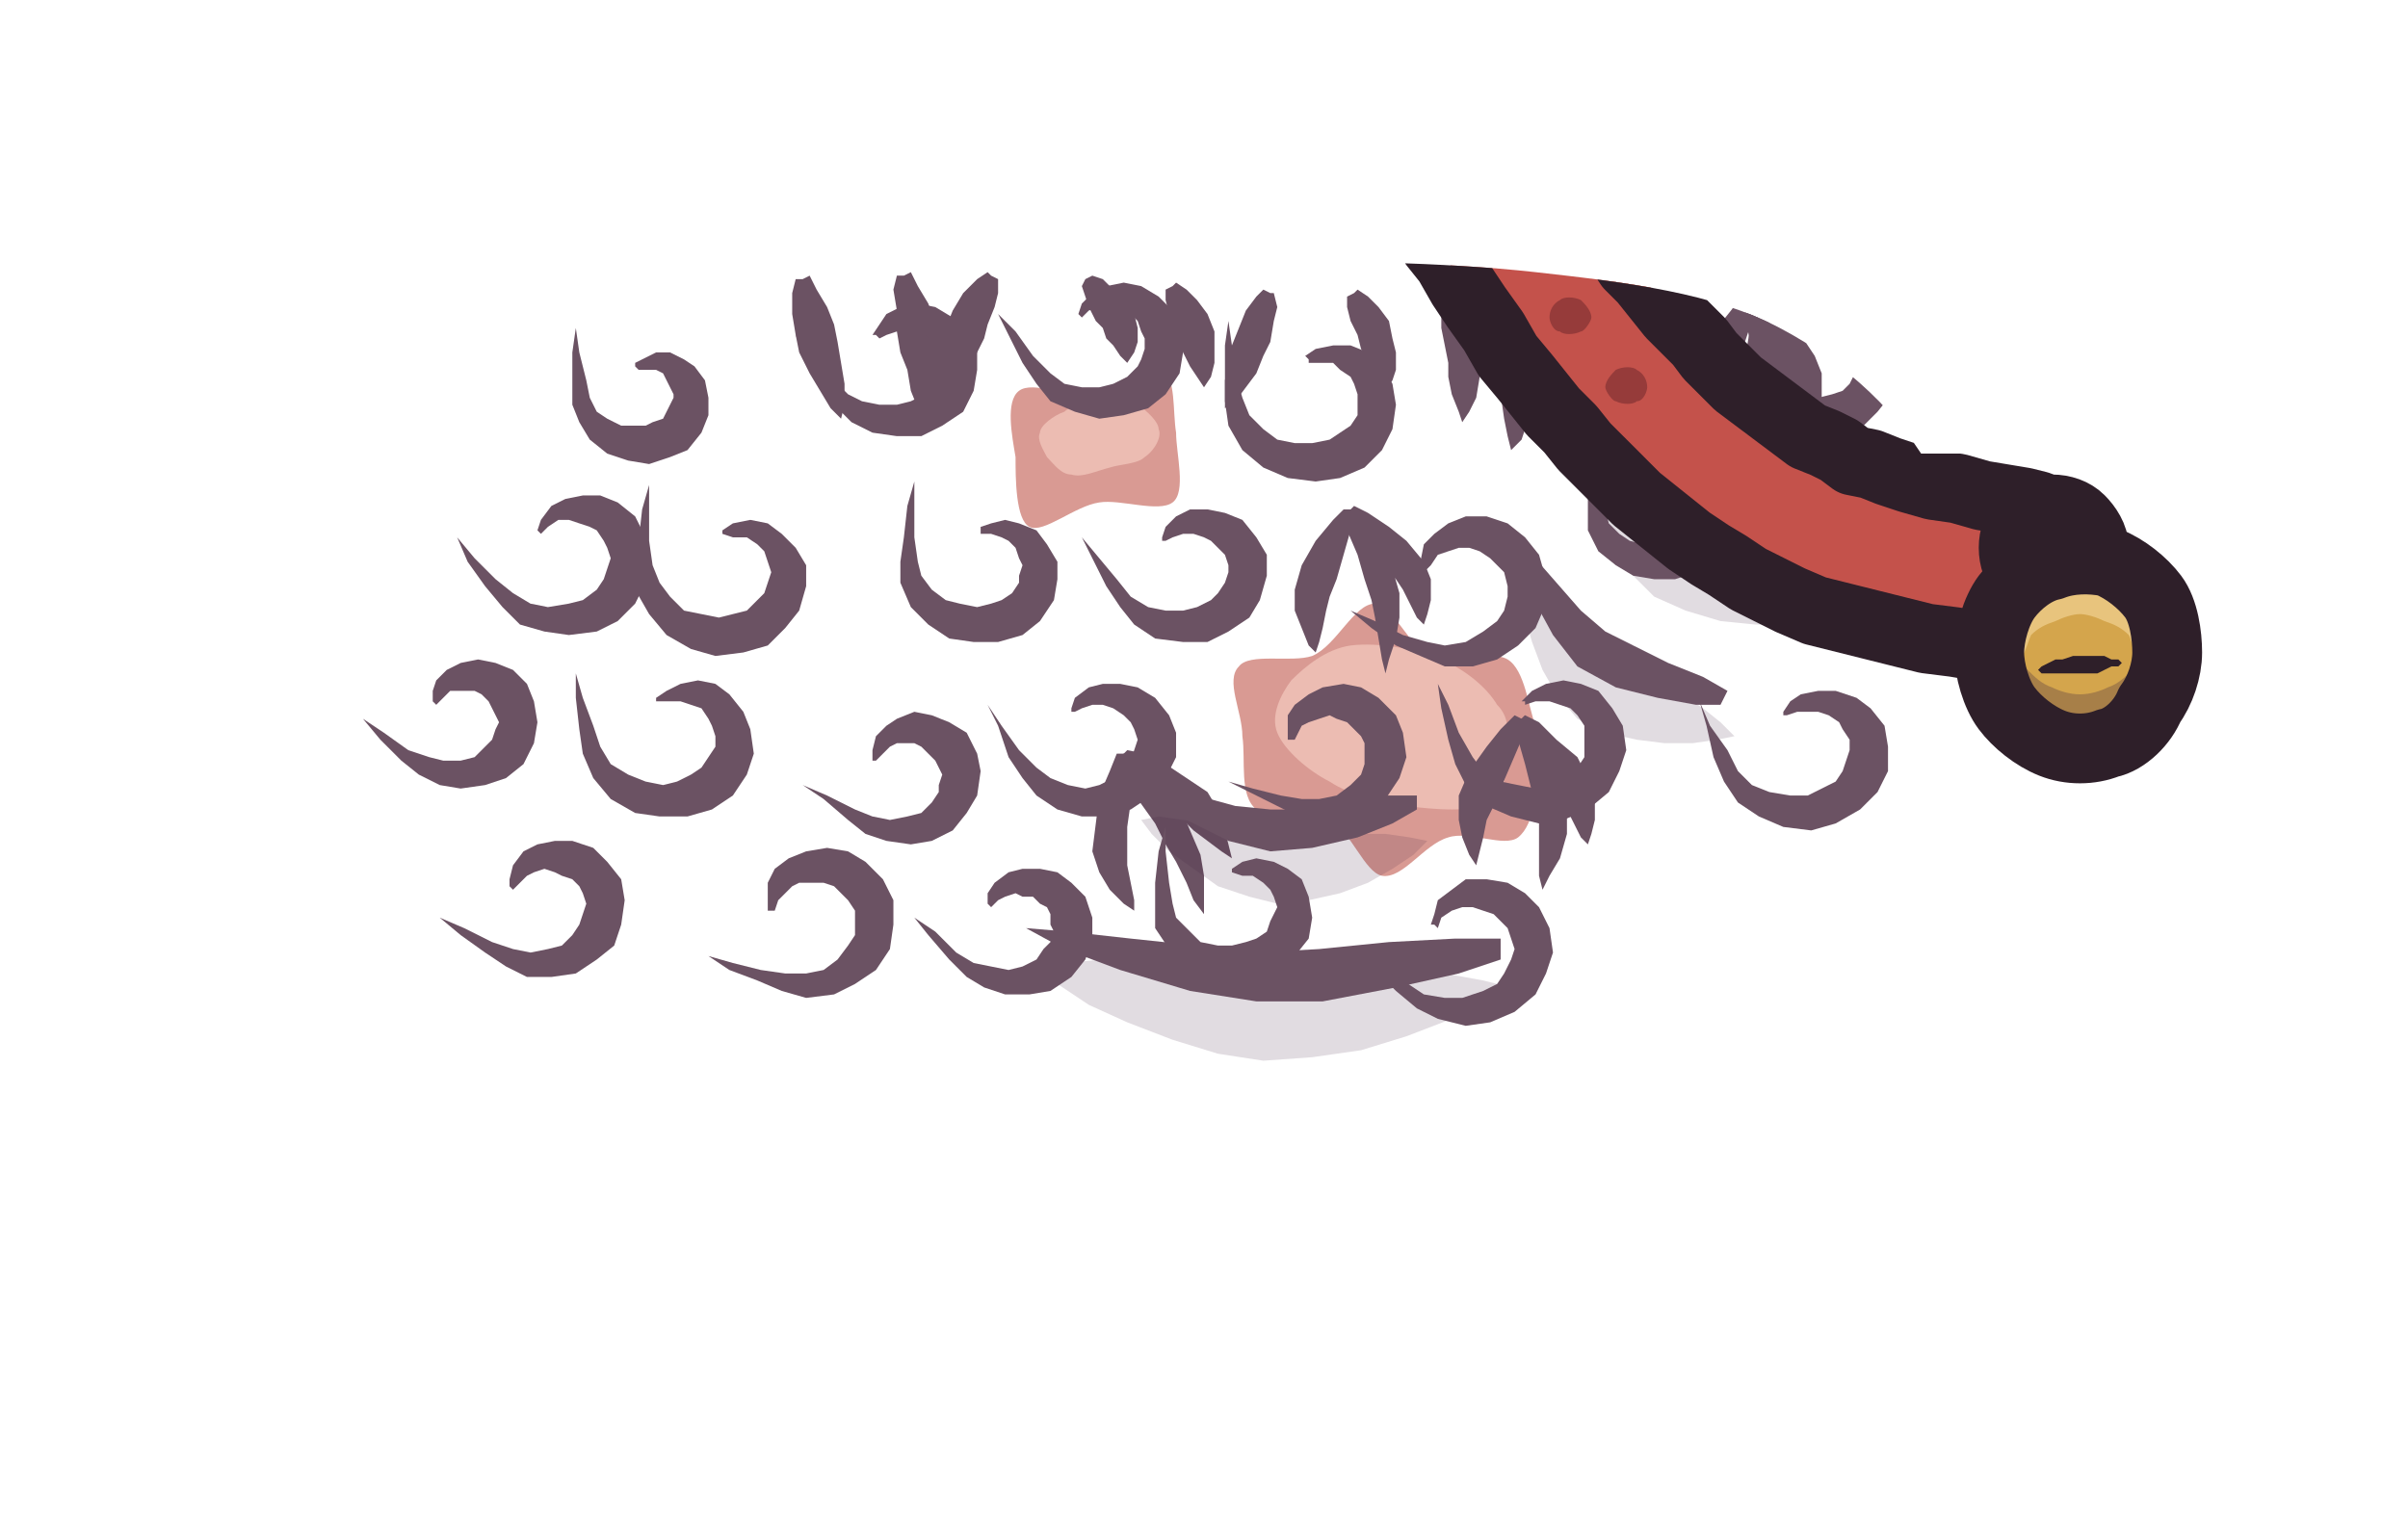
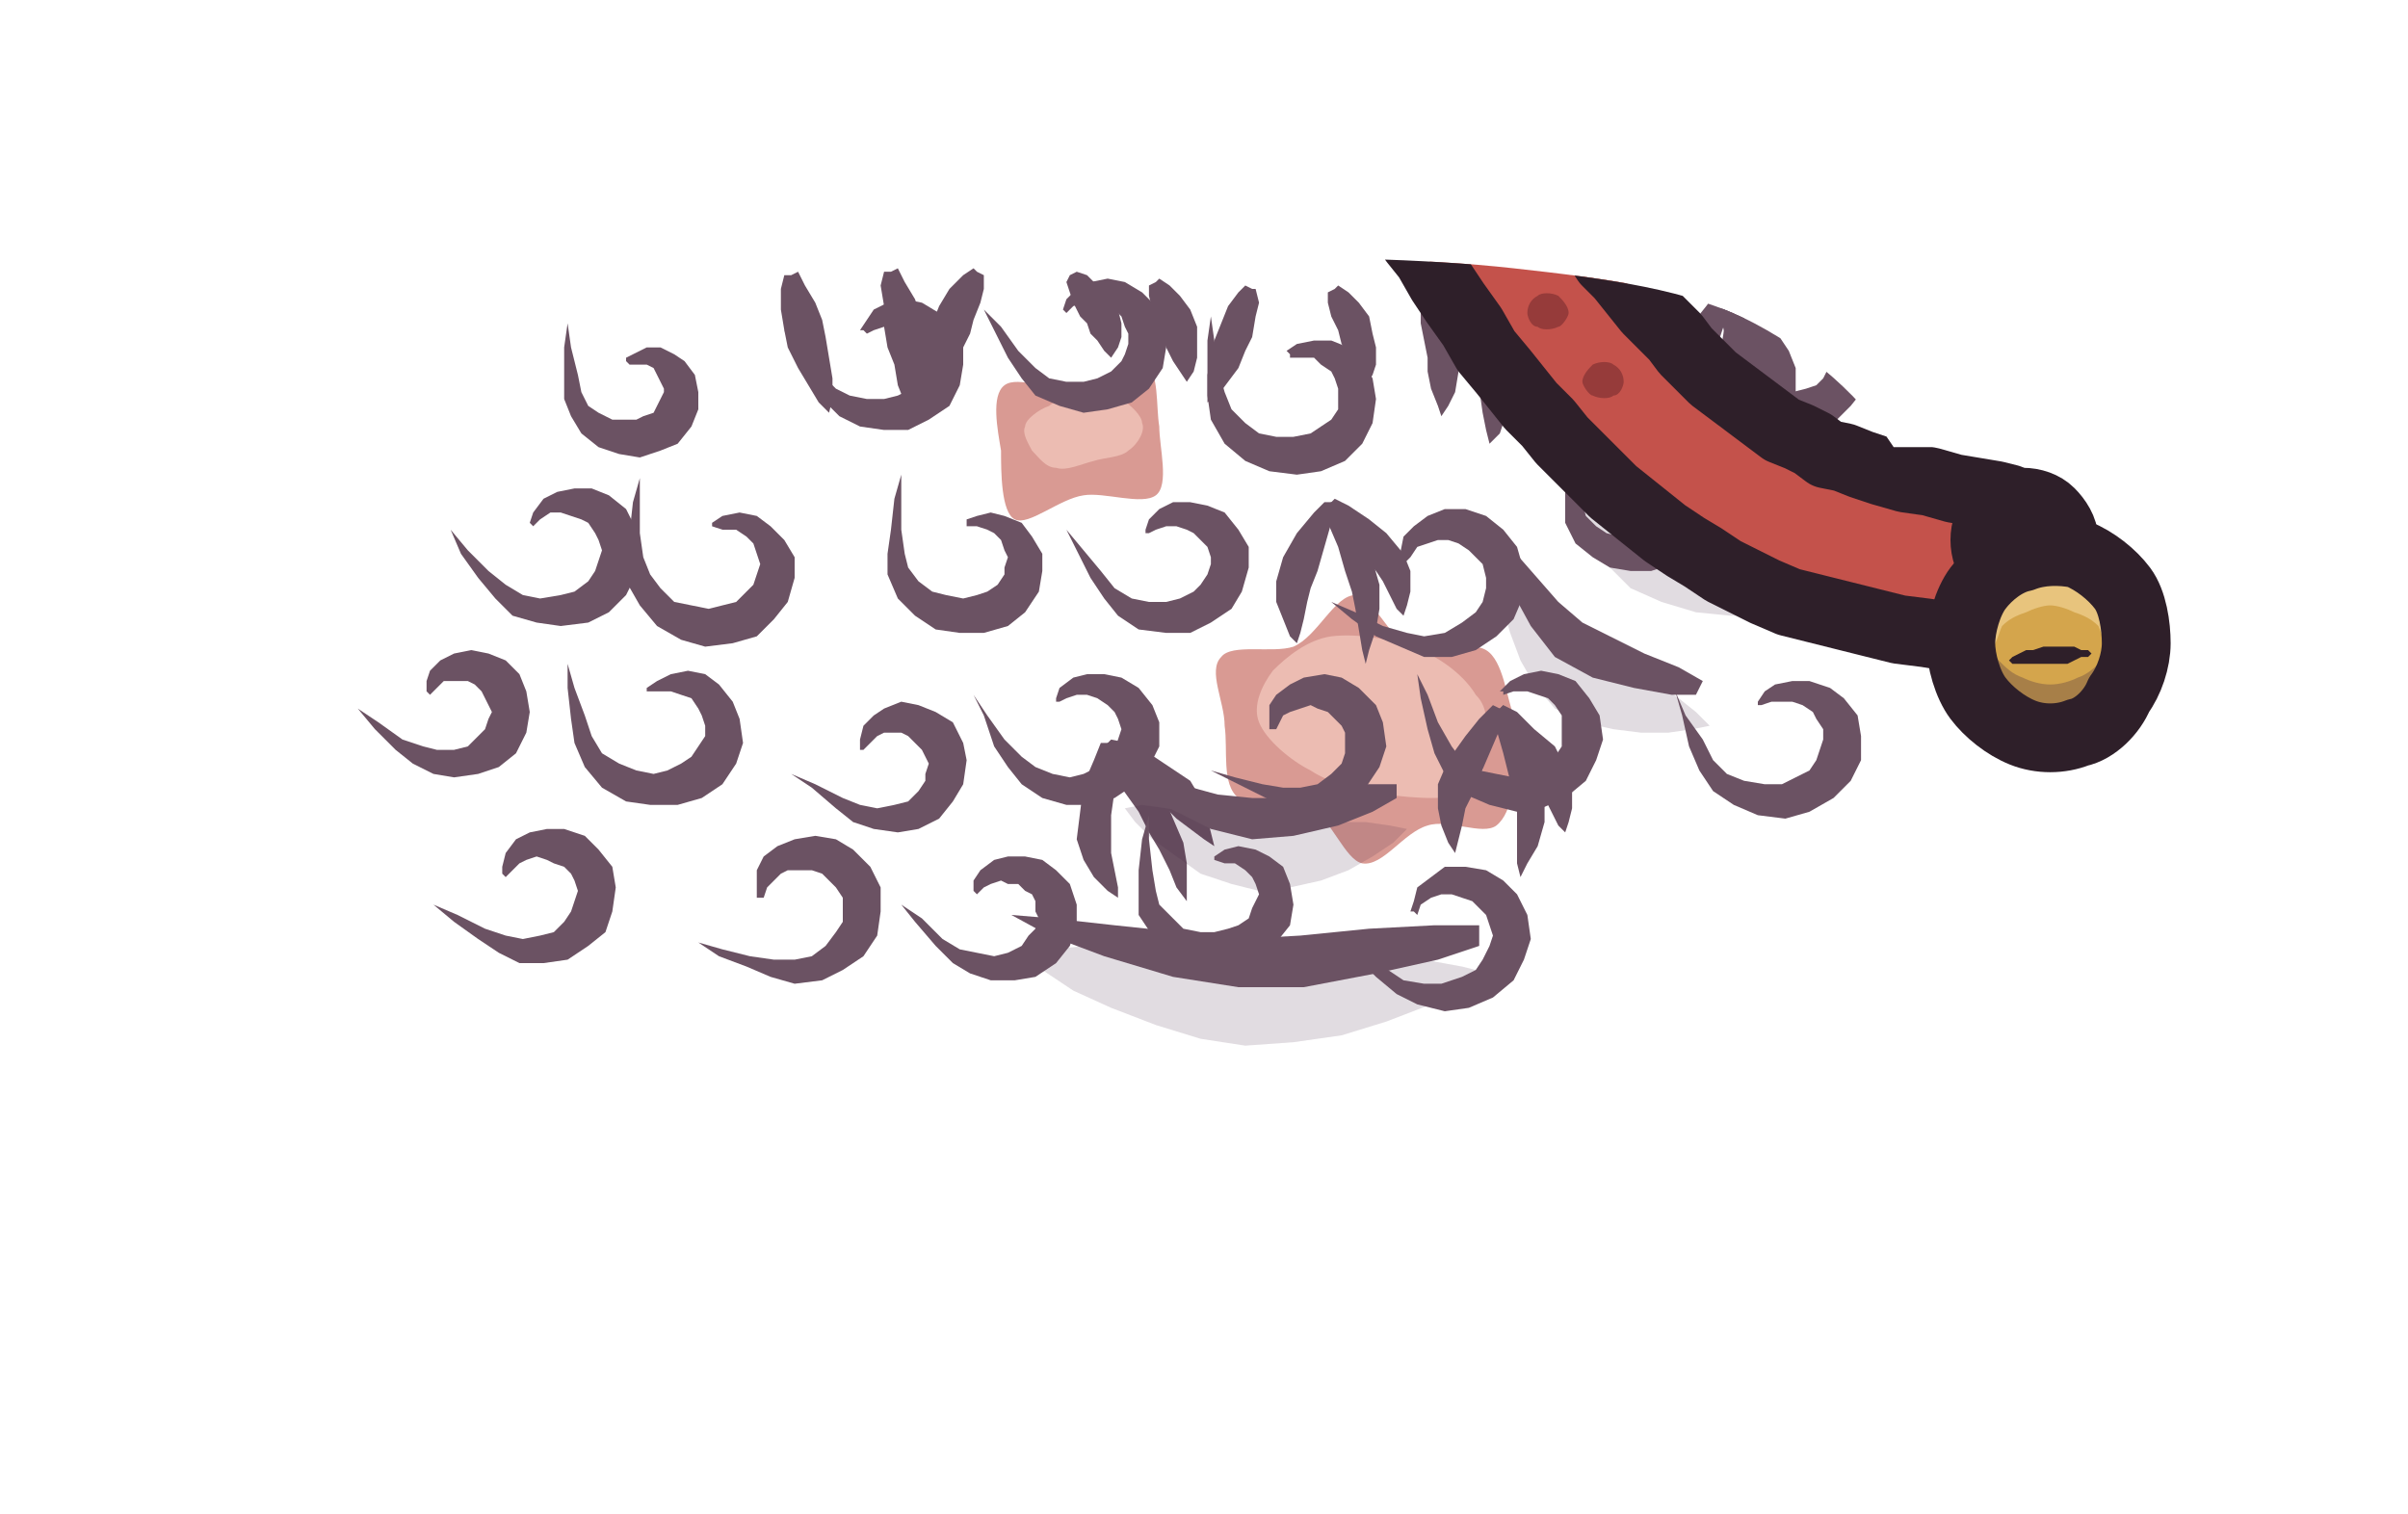
- <svg xmlns="http://www.w3.org/2000/svg" viewBox="0 0 69 44" width="69" height="44">
+ <svg xmlns="http://www.w3.org/2000/svg" viewBox="0 0 70 44" width="70" height="44">
  <defs>
    <clipPath id="cat-body-extra-normal-back-body">
      <path d="M51 9.4C52.9 10.4 54.5 11.9 55.4 13.6C56.3 15.3 56.7 17.4 56.6 19.4C56.5 21.4 55.9 23.9 55 25.6C54.1 27.3 52.8 28.8 51 29.8C49.2 30.8 46.5 31.1 44 31.4C41.5 31.7 38.8 31.8 36 31.8C33.2 31.8 29.8 31.7 27 31.4C24.2 31.1 21.3 30.9 19 30.2C16.7 29.5 14.6 28.5 13 27C11.4 25.5 9.9 23.2 9.4 21C8.9 18.8 9.2 15.7 10.2 13.6C11.2 11.5 12.9 9.5 15.4 8.4C17.9 7.3 21.7 7.2 25 7C28.3 6.8 31.8 7.3 35 7.4C38.2 7.5 41.3 7.5 44 7.8C46.7 8.1 49.1 8.4 51 9.4Z" />
    </clipPath>
    <clipPath id="cat-body-extra-normal-back-collar">
      <path d="M51 9.4C52.9 10.4 54.5 11.9 55.4 13.6C56.3 15.3 56.7 17.4 56.6 19.4C56.5 21.4 55.9 23.9 55 25.6C54.1 27.3 52.8 28.8 51 29.8C49.2 30.8 46.5 31.1 44 31.4C41.5 31.7 38.8 31.8 36 31.8C33.2 31.8 29.8 31.7 27 31.4C24.2 31.1 21.3 30.9 19 30.2C16.7 29.5 14.6 28.5 13 27C11.4 25.5 9.9 23.2 9.4 21C8.9 18.8 9.2 15.7 10.2 13.6C11.2 11.5 12.9 9.5 15.4 8.4C17.9 7.3 21.7 7.2 25 7C28.3 6.8 31.8 7.3 35 7.4C38.2 7.5 41.3 7.5 44 7.8C46.7 8.1 49.1 8.4 51 9.4ZM54 13L62 13L62 19.5L54 19.5Z" />
    </clipPath>
  </defs>
  <g id="extra-bald" clip-path="url(#cat-body-extra-normal-back-body)">
    <path d="M44.1 22C44 22.6 44 23.6 43.5 24C43.1 24.3 42.1 23.8 41.5 24C40.8 24.2 40.2 25.2 39.6 25.1C39.1 25 38.7 23.8 38.1 23.5C37.5 23.2 36.4 23.6 36 23.2C35.5 22.8 35.7 21.8 35.6 21.1C35.6 20.4 35.1 19.5 35.5 19.1C35.8 18.7 37 19 37.6 18.8C38.3 18.5 38.8 17.3 39.4 17.3C39.9 17.3 40.4 18.6 41 18.8C41.6 19.1 42.7 18.6 43.2 18.9C43.7 19.2 43.8 20.3 44 20.8C44.1 21.3 44.1 21.5 44.1 22Z" fill="#d99a93" />
    <path d="M43.2 21.6C43.1 22.1 43.2 22.8 42.7 23C42.2 23.3 41.1 23.2 40.3 23.1C39.6 23 38.7 22.8 38.1 22.4C37.5 22.1 36.8 21.5 36.6 21C36.4 20.5 36.7 19.9 37 19.5C37.4 19.1 38 18.6 38.7 18.5C39.5 18.4 40.6 18.6 41.3 18.9C42 19.2 42.6 19.7 42.9 20.2C43.3 20.6 43.2 21.1 43.2 21.6Z" fill="#ecbcb2" />
    <path d="M33.7 12.4C33.7 13 34 14.1 33.6 14.4C33.2 14.7 32.1 14.3 31.5 14.4C30.8 14.5 29.9 15.3 29.5 15.1C29.1 14.9 29.1 13.7 29.1 13.1C29 12.5 28.8 11.5 29.2 11.2C29.6 10.9 30.6 11.4 31.2 11.3C31.9 11.2 32.9 10.4 33.3 10.6C33.7 10.8 33.6 11.8 33.7 12.4Z" fill="#d99a93" />
    <path d="M33.2 12.3C33.3 12.5 33.1 12.9 32.8 13.1C32.6 13.3 32.1 13.3 31.8 13.4C31.4 13.5 31 13.7 30.7 13.6C30.4 13.6 30.2 13.3 30 13.1C29.9 12.9 29.7 12.6 29.8 12.4C29.8 12.2 30.2 11.9 30.5 11.8C30.7 11.6 31.2 11.6 31.5 11.6C31.9 11.6 32.4 11.5 32.6 11.6C32.9 11.8 33.2 12.1 33.2 12.3Z" fill="#ecbcb2" />
    <path d="M50.5 12C50.4 12.3 49.9 13.4 49.4 13.5C49 13.6 48.2 12.8 47.7 12.5C47.1 12.1 46.2 11.7 46.1 11.3C46.1 10.9 46.9 10.5 47.5 10.2C48 9.9 49 9.4 49.4 9.6C49.9 9.8 50.2 11 50.4 11.4C50.6 11.7 50.7 11.6 50.5 12Z" fill="#d99a93" />
    <path d="M49.8 11.6C49.7 11.7 49.8 12 49.6 12C49.5 12.1 49.1 12.1 48.8 12C48.6 12 48.3 11.9 48.1 11.8C47.9 11.7 47.6 11.5 47.6 11.3C47.6 11.1 47.7 11 47.8 10.9C47.9 10.8 48.2 10.7 48.4 10.7C48.6 10.7 48.9 10.7 49.2 10.7C49.4 10.8 49.8 11 49.9 11.1C50 11.3 49.8 11.4 49.8 11.6Z" fill="#ecbcb2" />
  </g>
  <g id="extra-dull" clip-path="url(#cat-body-extra-normal-back-body)">
    <path d="M24.1 12L24.2 11.6L24.2 11L24.1 10.4L24 9.8L23.9 9.3L23.7 8.8L23.4 8.3L23.2 7.9L23 8L22.8 8L22.7 8.4L22.7 9L22.8 9.6L22.9 10.1L23.2 10.7L23.5 11.2L23.8 11.7Z" fill="#6b5263" />
    <path d="M26.5 12.1L26.7 11.7L26.9 11.1L27 10.5L27 9.9L26.8 9.3L26.6 8.7L26.3 8.2L26.1 7.8L25.9 7.9L25.7 7.9L25.6 8.3L25.7 8.9L25.7 9.5L25.8 10.1L26 10.6L26.1 11.2L26.3 11.7Z" fill="#6b5263" />
    <path d="M27.4 11.2L27.6 11L27.8 10.5L28 10.1L28.2 9.7L28.3 9.3L28.5 8.8L28.6 8.4L28.6 8L28.4 7.9L28.3 7.8L28 8L27.6 8.4L27.3 8.9L27.1 9.4L27.1 10L27.1 10.5L27.3 10.9Z" fill="#6b5263" />
    <path d="M32.3 10.4L32.5 10.1L32.6 9.8L32.6 9.4L32.5 9L32.2 8.6L31.9 8.3L31.6 8L31.3 7.9L31.1 8L31 8.2L31.1 8.5L31.2 8.8L31.4 9.2L31.6 9.4L31.7 9.7L31.9 9.9L32.1 10.2Z" fill="#6b5263" />
    <path d="M34.5 11.1L34.7 10.8L34.8 10.4L34.8 9.9L34.8 9.5L34.6 9L34.3 8.6L34 8.3L33.7 8.1L33.6 8.2L33.4 8.3L33.4 8.6L33.5 9L33.7 9.5L33.8 9.8L33.9 10.1L34.1 10.5L34.3 10.8Z" fill="#6b5263" />
    <path d="M35.1 11.7L35.4 11.5L35.7 11.1L36 10.7L36.2 10.2L36.4 9.8L36.5 9.2L36.6 8.8L36.5 8.4L36.4 8.4L36.2 8.3L36 8.5L35.7 8.9L35.5 9.4L35.3 9.9L35.2 10.4L35.1 10.9L35.1 11.4Z" fill="#6b5263" />
    <path d="M39.7 11.2L39.9 10.9L40 10.6L40 10.1L39.9 9.7L39.8 9.2L39.5 8.8L39.2 8.5L38.9 8.3L38.8 8.4L38.6 8.5L38.6 8.8L38.7 9.2L38.9 9.6L39 10L39.2 10.3L39.4 10.6L39.5 11Z" fill="#6b5263" />
    <path d="M41.9 12.1L42.1 11.8L42.3 11.4L42.4 10.8L42.5 10.3L42.4 9.7L42.2 9.2L41.9 8.7L41.7 8.4L41.5 8.5L41.4 8.5L41.3 8.9L41.3 9.4L41.4 9.9L41.5 10.4L41.5 10.8L41.6 11.3L41.8 11.8Z" fill="#6b5263" />
    <path d="M43.3 12.9L43.6 12.6L43.8 12L44 11.5L44.1 10.9L44.2 10.3L44.3 9.7L44.3 9.2L44.3 8.7L44.1 8.7L43.9 8.7L43.6 9L43.4 9.5L43.2 10.1L43 10.7L43 11.3L43.1 12L43.2 12.5Z" fill="#6b5263" />
    <path d="M47.6 11.6L47.7 11.4L47.7 11L47.8 10.6L47.7 10.2L47.5 9.8L47.3 9.4L47 9.1L46.8 9L46.6 9L46.5 9.1L46.5 9.4L46.5 9.8L46.7 10.2L46.8 10.5L47 10.8L47.1 11.1L47.4 11.4Z" fill="#6b5263" />
    <path d="M50 13.3L50.2 13L50.3 12.5L50.4 12L50.4 11.4L50.3 10.9L50 10.3L49.7 9.9L49.4 9.6L49.3 9.7L49.1 9.8L49.1 10.1L49.2 10.6L49.3 11.2L49.5 11.6L49.6 12L49.7 12.5L49.8 13Z" fill="#6b5263" />
    <path d="M37.7 18.7L37.8 18.4L37.9 18L38 17.5L38.1 17.1L38.3 16.6L38.5 15.9L38.7 15.2L38.8 14.7L38.7 14.6L38.5 14.6L38.2 14.9L37.7 15.5L37.3 16.2L37.1 16.9L37.1 17.5L37.3 18L37.5 18.5Z" fill="#6b5263" />
    <path d="M40.8 17.9L40.9 17.6L41 17.2L41 16.6L40.8 16.1L40.3 15.5L39.8 15.1L39.2 14.7L38.8 14.5L38.7 14.6L38.6 14.8L38.8 15.2L39.2 15.7L39.6 16.2L40 16.6L40.2 16.9L40.4 17.3L40.6 17.7Z" fill="#6b5263" />
    <path d="M39.7 19.3L39.8 18.9L40 18.3L40.1 17.7L40.1 17L39.9 16.3L39.5 15.6L39.1 15L38.8 14.6L38.7 14.6L38.5 14.7L38.6 15.2L38.9 15.9L39.1 16.6L39.3 17.2L39.4 17.7L39.5 18.3L39.6 18.9Z" fill="#6b5263" />
    <path d="M42.3 24.8L42.4 24.4L42.5 24L42.6 23.5L42.8 23.1L43 22.6L43.3 21.9L43.6 21.2L43.7 20.7L43.6 20.6L43.4 20.5L43 20.9L42.6 21.4L42.1 22.1L41.8 22.8L41.8 23.5L41.9 24L42.1 24.5Z" fill="#6b5263" />
    <path d="M45.5 24.2L45.6 23.9L45.7 23.5L45.7 22.9L45.5 22.3L45.2 21.7L44.6 21.2L44.1 20.7L43.7 20.5L43.6 20.6L43.4 20.7L43.6 21.2L44 21.7L44.4 22.3L44.7 22.8L44.9 23.2L45.1 23.6L45.3 24Z" fill="#6b5263" />
    <path d="M44.2 25.5L44.4 25.1L44.7 24.6L44.9 23.9L44.9 23.2L44.7 22.4L44.4 21.6L44 21L43.7 20.5L43.6 20.6L43.4 20.6L43.5 21.2L43.7 21.9L43.9 22.7L44.1 23.3L44.1 23.8L44.1 24.5L44.1 25.1Z" fill="#6b5263" />
    <path d="M32.5 26.1L32.5 25.8L32.4 25.3L32.3 24.8L32.3 24.3L32.3 23.7L32.4 23L32.4 22.2L32.4 21.7L32.2 21.6L32 21.6L31.8 22.1L31.5 22.8L31.4 23.6L31.3 24.4L31.5 25L31.8 25.5L32.2 25.9Z" fill="#6b5263" />
    <path d="M35.3 24.6L35.2 24.2L35.1 23.8L34.9 23.2L34.6 22.7L34 22.3L33.4 21.9L32.8 21.6L32.3 21.5L32.2 21.6L32.1 21.8L32.4 22.2L32.9 22.6L33.4 23.1L33.9 23.5L34.2 23.8L34.6 24.1L35 24.4Z" fill="#6b5263" />
    <path d="M34.5 26.2L34.5 25.7L34.5 25.1L34.4 24.5L34.1 23.8L33.8 23.1L33.3 22.5L32.7 21.9L32.3 21.6L32.2 21.6L32.1 21.7L32.3 22.2L32.6 22.9L33.1 23.6L33.4 24.2L33.7 24.7L34 25.3L34.2 25.8Z" fill="#6b5263" />
    <path d="M48.9 12.6L49.1 12.3L49.3 11.9L49.4 11.4L49.6 11L49.8 10.5L50 9.8L50.2 9.2L50.2 8.7L50.1 8.6L49.9 8.5L49.6 8.9L49.2 9.4L48.9 10.1L48.6 10.7L48.6 11.3L48.6 11.9L48.8 12.3Z" fill="#6b5263" />
    <path d="M52.1 12L52.2 11.7L52.2 11.2L52.2 10.7L52 10.2L51.6 9.6L51.1 9.1L50.6 8.7L50.2 8.5L50.1 8.6L50 8.7L50.1 9.1L50.5 9.7L50.8 10.2L51.2 10.7L51.4 11L51.6 11.4L51.8 11.8Z" fill="#6b5263" />
    <path d="M50.8 13.3L51 12.9L51.2 12.4L51.4 11.7L51.4 11L51.2 10.3L50.9 9.6L50.5 8.9L50.2 8.5L50.1 8.6L50 8.7L50 9.2L50.2 9.9L50.4 10.6L50.6 11.2L50.7 11.7L50.7 12.3L50.7 12.9Z" fill="#6b5263" />
  </g>
  <g id="extra-wrinkles" clip-path="url(#cat-body-extra-normal-back-body)">
    <path d="M45.9 9.1L45.9 9.7L46 10.5L46.3 11.4L46.7 12.4L47.4 13.2L48.2 14L49.2 14.5L50.3 14.7L51.5 14.8L52.5 14.8L53.4 14.7L54.1 14.5L53.6 14L52.8 13.5L51.9 13L51 12.6L50.2 12.2L49.6 11.8L49.1 11.5L48.5 11L47.8 10.4L47.1 9.8L46.5 9.4Z" fill="#3f2541" fill-opacity="0.16" />
    <path d="M45.6 8L45.9 8.9L46.4 10.1L47.1 11.4L48.2 12.4L49.6 13.1L51.2 13.5L52.7 13.6L53.7 13.6L53.8 13.4L53.9 13.2L52.9 12.7L51.6 12.2L50.1 11.7L49 11.2L48.1 10.5L47.2 9.5L46.3 8.6Z" fill="#6b5263" />
    <path d="M45.3 12.7L45.3 13.3L45.5 14L45.7 14.8L46.1 15.6L46.7 16.4L47.4 17.1L48.3 17.5L49.3 17.8L50.3 17.9L51.3 17.9L52.1 17.8L52.7 17.7L52.3 17.2L51.6 16.8L50.8 16.3L50 15.8L49.3 15.4L48.8 15.1L48.3 14.8L47.7 14.3L47.1 13.8L46.5 13.3L45.8 12.9Z" fill="#3f2541" fill-opacity="0.16" />
    <path d="M45 11.6L45.3 12.4L45.8 13.5L46.5 14.6L47.4 15.6L48.7 16.2L50.1 16.6L51.4 16.8L52.3 16.8L52.4 16.6L52.5 16.4L51.6 15.9L50.4 15.4L49.2 14.9L48.2 14.4L47.3 13.8L46.5 12.9L45.7 12.1Z" fill="#6b5263" />
    <path d="M43.7 16.5L43.7 17L43.7 17.7L43.9 18.4L44.2 19.2L44.6 19.9L45.2 20.6L46 21L46.9 21.2L47.7 21.3L48.5 21.3L49.2 21.2L49.7 21.1L49.3 20.7L48.8 20.3L48.2 19.9L47.5 19.5L47 19.1L46.6 18.8L46.2 18.5L45.7 18.1L45.2 17.6L44.7 17.1L44.2 16.7Z" fill="#3f2541" fill-opacity="0.16" />
    <path d="M43.4 15.4L43.6 16.1L43.9 17.1L44.5 18.2L45.2 19.1L46.3 19.7L47.5 20L48.6 20.2L49.3 20.2L49.4 20L49.5 19.8L48.8 19.4L47.8 19L46.8 18.5L46 18.1L45.3 17.5L44.6 16.7L43.9 15.9Z" fill="#6b5263" />
    <path d="M29.7 27.7L30.3 28.2L31.2 28.8L32.3 29.3L33.6 29.8L34.9 30.2L36.2 30.4L37.6 30.3L39 30.1L40.3 29.7L41.6 29.2L42.6 28.7L43.3 28.3L42.5 28.1L41.4 27.9L40.1 27.9L38.7 27.8L37.5 27.8L36.4 27.8L35.3 27.7L34.1 27.6L32.8 27.6L31.6 27.5L30.5 27.6Z" fill="#3f2541" fill-opacity="0.16" />
    <path d="M29.4 26.6L30.5 27.2L32.1 27.8L34.1 28.4L36 28.7L37.9 28.7L40 28.3L41.8 27.9L43 27.5L43 27.2L43 26.9L41.7 26.9L39.8 27L37.8 27.2L36 27.3L34.3 27.1L32.4 26.9L30.6 26.7Z" fill="#6b5263" />
    <path d="M32.7 23.5L33 23.9L33.5 24.4L34.2 24.9L34.9 25.4L35.8 25.7L36.6 25.9L37.5 25.8L38.4 25.6L39.2 25.3L39.9 24.9L40.5 24.5L40.9 24.1L40.4 24L39.7 23.9L38.9 23.9L38.1 23.9L37.4 23.9L36.8 23.9L36.2 23.8L35.5 23.7L34.7 23.6L33.9 23.5L33.2 23.4Z" fill="#3f2541" fill-opacity="0.16" />
    <path d="M32.4 22.4L33 22.9L34 23.5L35.2 24.1L36.4 24.4L37.6 24.3L38.9 24L39.9 23.6L40.6 23.2L40.6 23L40.6 22.8L39.7 22.8L38.6 23L37.5 23.2L36.4 23.2L35.4 23.1L34.3 22.8L33.2 22.5Z" fill="#6b5263" />
  </g>
  <g id="extra-curls" clip-path="url(#cat-body-extra-normal-back-body)">
    <path d="M16.5 9.4L16.4 10.1L16.4 11L16.4 11.6L16.6 12.1L16.9 12.6L17.4 13L18 13.2L18.6 13.3L19.2 13.1L19.7 12.9L20.1 12.4L20.3 11.9L20.3 11.4L20.2 10.9L19.9 10.5L19.6 10.3L19.2 10.1L18.8 10.1L18.4 10.3L18.2 10.4L18.2 10.5L18.3 10.6L18.5 10.6L18.8 10.6L19 10.7L19.1 10.9L19.2 11.1L19.3 11.3L19.3 11.4L19.2 11.6L19.1 11.8L19 12L18.7 12.1L18.5 12.2L18.1 12.2L17.8 12.2L17.4 12L17.1 11.8L16.9 11.4L16.8 10.9L16.6 10.1Z" fill="#6b5263" />
    <path d="M22.8 9.6L23.1 10.3L23.6 11L23.9 11.6L24.4 12.1L25 12.4L25.7 12.5L26.4 12.5L27 12.2L27.6 11.8L27.9 11.2L28 10.6L28 10L27.7 9.5L27.3 9.1L26.8 8.8L26.3 8.7L25.8 8.8L25.4 9L25.2 9.3L25 9.6L25.1 9.6L25.2 9.7L25.4 9.6L25.7 9.5L25.9 9.5L26.2 9.5L26.5 9.6L26.7 9.8L26.8 10L26.9 10.3L26.9 10.5L26.8 10.8L26.7 11.1L26.5 11.3L26.1 11.5L25.7 11.6L25.2 11.6L24.7 11.5L24.3 11.3L23.8 10.8L23.3 10.2Z" fill="#6b5263" />
    <path d="M28.6 9L28.9 9.6L29.3 10.4L29.7 11L30.1 11.5L30.8 11.8L31.5 12L32.2 11.9L32.9 11.7L33.4 11.3L33.8 10.7L33.9 10.1L33.9 9.5L33.6 8.9L33.2 8.5L32.7 8.2L32.2 8.1L31.7 8.2L31.3 8.4L31 8.7L30.9 9L30.9 9L31 9.1L31.2 8.9L31.5 8.8L31.8 8.8L32.1 8.9L32.4 9L32.6 9.2L32.7 9.5L32.8 9.7L32.8 10L32.7 10.3L32.6 10.5L32.3 10.8L31.9 11L31.5 11.1L31 11.1L30.5 11L30.1 10.7L29.6 10.2L29.1 9.5Z" fill="#6b5263" />
    <path d="M35.2 9.2L35.1 9.9L35.1 10.8L35.1 11.5L35.2 12.2L35.6 12.9L36.2 13.4L36.9 13.7L37.7 13.8L38.4 13.7L39.1 13.4L39.6 12.9L39.9 12.3L40 11.6L39.9 11L39.6 10.5L39.2 10.1L38.7 9.9L38.2 9.9L37.7 10L37.4 10.2L37.5 10.3L37.5 10.4L37.8 10.4L38.2 10.4L38.4 10.6L38.7 10.8L38.8 11L38.9 11.3L38.9 11.6L38.9 11.9L38.7 12.2L38.4 12.4L38.1 12.6L37.6 12.7L37.1 12.7L36.6 12.6L36.2 12.3L35.8 11.9L35.6 11.4L35.4 10.7L35.3 9.9Z" fill="#6b5263" />
    <path d="M42.6 10.7L43 11.3L43.5 12L43.9 12.4L44.4 12.8L45 13L45.6 13.1L46.2 12.9L46.7 12.6L47.1 12.2L47.4 11.6L47.4 11L47.3 10.5L47 10.1L46.5 9.8L46.1 9.6L45.6 9.6L45.2 9.7L44.9 10L44.7 10.3L44.6 10.5L44.7 10.6L44.7 10.6L44.9 10.5L45.2 10.4L45.4 10.4L45.6 10.4L45.8 10.5L46 10.6L46.2 10.8L46.2 11L46.3 11.2L46.3 11.4L46.2 11.6L46 11.8L45.8 12L45.4 12.2L45 12.2L44.6 12.2L44.2 12L43.8 11.7L43.1 11.2Z" fill="#6b5263" />
    <path d="M50.3 8.1L50.2 8.8L50.1 9.7L50 10.3L50.1 11L50.4 11.6L50.8 12L51.4 12.4L52.1 12.5L52.8 12.4L53.4 12.2L53.8 11.8L54.2 11.3L54.3 10.7L54.2 10.2L54 9.7L53.6 9.4L53.2 9.2L52.8 9.1L52.4 9.2L52.1 9.4L52.1 9.4L52.2 9.5L52.4 9.5L52.7 9.6L52.9 9.8L53.1 9.9L53.2 10.2L53.3 10.4L53.2 10.6L53.1 10.8L53 11L52.8 11.2L52.5 11.3L52.1 11.4L51.7 11.4L51.3 11.3L51 11L50.7 10.7L50.5 10.3L50.4 9.7L50.4 8.8Z" fill="#6b5263" />
    <path d="M13.1 15.4L13.4 16.1L13.9 16.8L14.4 17.4L14.9 17.9L15.6 18.1L16.3 18.2L17.1 18.1L17.7 17.8L18.2 17.3L18.5 16.7L18.6 16L18.5 15.4L18.2 14.8L17.7 14.4L17.2 14.2L16.7 14.2L16.2 14.3L15.8 14.5L15.5 14.9L15.4 15.2L15.4 15.2L15.5 15.3L15.7 15.1L16 14.9L16.3 14.9L16.6 15L16.9 15.1L17.1 15.2L17.3 15.5L17.4 15.7L17.5 16L17.4 16.3L17.3 16.6L17.1 16.9L16.7 17.2L16.3 17.3L15.7 17.4L15.2 17.3L14.7 17L14.2 16.6L13.6 16Z" fill="#6b5263" />
    <path d="M18.6 13.9L18.4 14.6L18.3 15.5L18.2 16.2L18.2 16.9L18.6 17.6L19.1 18.2L19.8 18.6L20.5 18.8L21.3 18.7L22 18.5L22.5 18L22.9 17.5L23.1 16.8L23.1 16.2L22.8 15.7L22.4 15.3L22 15L21.5 14.9L21 15L20.7 15.2L20.7 15.2L20.7 15.3L21 15.4L21.4 15.4L21.7 15.6L21.9 15.8L22 16.1L22.1 16.4L22 16.7L21.9 17L21.7 17.2L21.4 17.5L21 17.6L20.6 17.7L20.1 17.6L19.6 17.5L19.2 17.1L18.9 16.7L18.7 16.2L18.6 15.5L18.6 14.6Z" fill="#6b5263" />
    <path d="M26.2 13.8L26 14.5L25.9 15.4L25.8 16.1L25.8 16.7L26.1 17.4L26.6 17.9L27.2 18.3L27.9 18.4L28.6 18.4L29.3 18.2L29.8 17.8L30.2 17.2L30.3 16.6L30.3 16.1L30 15.6L29.7 15.2L29.2 15L28.8 14.9L28.4 15L28.1 15.1L28.1 15.2L28.1 15.3L28.4 15.3L28.7 15.4L28.9 15.5L29.1 15.7L29.2 16L29.3 16.2L29.2 16.5L29.2 16.7L29 17L28.7 17.2L28.4 17.3L28 17.4L27.5 17.3L27.1 17.2L26.7 16.9L26.4 16.5L26.3 16.1L26.2 15.4L26.2 14.5Z" fill="#6b5263" />
    <path d="M31 15.4L31.3 16L31.7 16.8L32.1 17.4L32.5 17.9L33.1 18.3L33.9 18.4L34.6 18.4L35.2 18.1L35.8 17.7L36.1 17.2L36.3 16.5L36.3 15.9L36 15.4L35.6 14.9L35.1 14.7L34.6 14.6L34.1 14.6L33.7 14.8L33.4 15.1L33.3 15.4L33.3 15.5L33.4 15.5L33.6 15.4L33.9 15.3L34.2 15.3L34.5 15.4L34.7 15.5L34.9 15.7L35.1 15.9L35.2 16.2L35.2 16.4L35.1 16.7L34.9 17L34.7 17.2L34.3 17.4L33.9 17.5L33.4 17.5L32.9 17.4L32.4 17.1L32 16.6L31.5 16Z" fill="#6b5263" />
    <path d="M38.7 17.5L39.3 18L40 18.5L40.7 18.8L41.4 19.1L42.2 19.1L42.9 18.9L43.5 18.5L44 18L44.3 17.3L44.3 16.6L44.1 15.9L43.7 15.4L43.2 15L42.6 14.8L42 14.8L41.5 15L41.1 15.3L40.8 15.6L40.7 16.1L40.7 16.4L40.8 16.4L40.8 16.4L41 16.2L41.2 15.9L41.5 15.8L41.8 15.7L42.1 15.7L42.4 15.8L42.7 16L42.9 16.2L43.1 16.4L43.2 16.8L43.2 17.1L43.1 17.5L42.9 17.8L42.5 18.1L42 18.4L41.4 18.5L40.9 18.4L40.2 18.2L39.4 17.8Z" fill="#6b5263" />
    <path d="M45.8 12.5L45.6 13.2L45.5 14.1L45.5 14.7L45.5 15.2L45.8 15.8L46.3 16.2L46.8 16.5L47.4 16.6L48 16.6L48.6 16.4L49 16L49.3 15.5L49.4 15L49.4 14.5L49.1 14L48.8 13.7L48.4 13.5L48 13.5L47.6 13.6L47.4 13.7L47.4 13.8L47.4 13.9L47.7 13.9L47.9 14L48.1 14.1L48.3 14.3L48.4 14.5L48.4 14.7L48.4 14.9L48.3 15L48.2 15.2L48 15.4L47.7 15.5L47.4 15.6L47.1 15.6L46.7 15.5L46.4 15.3L46.1 15L46 14.6L45.9 14.1L45.8 13.2Z" fill="#6b5263" />
    <path d="M10.4 20.6L10.9 21.2L11.5 21.8L12 22.2L12.6 22.5L13.2 22.6L13.9 22.5L14.5 22.3L15 21.9L15.3 21.3L15.4 20.7L15.3 20.1L15.1 19.6L14.7 19.2L14.2 19L13.7 18.9L13.2 19L12.8 19.2L12.5 19.5L12.4 19.8L12.4 20.1L12.4 20.1L12.5 20.2L12.7 20L12.9 19.8L13.1 19.8L13.3 19.8L13.6 19.8L13.8 19.9L14 20.1L14.1 20.3L14.2 20.5L14.3 20.7L14.2 20.9L14.1 21.2L13.9 21.4L13.6 21.7L13.2 21.8L12.7 21.8L12.3 21.7L11.7 21.5L11 21Z" fill="#6b5263" />
    <path d="M16.5 19.3L16.5 20L16.6 20.9L16.7 21.6L17 22.3L17.5 22.9L18.2 23.3L18.9 23.4L19.7 23.4L20.4 23.2L21 22.8L21.4 22.2L21.6 21.6L21.5 20.9L21.3 20.4L20.9 19.9L20.5 19.6L20 19.5L19.5 19.6L19.1 19.8L18.8 20L18.8 20.1L18.9 20.1L19.2 20.1L19.5 20.1L19.8 20.2L20.1 20.3L20.3 20.6L20.4 20.8L20.5 21.1L20.5 21.4L20.3 21.7L20.1 22L19.8 22.2L19.4 22.4L19 22.5L18.5 22.4L18 22.2L17.5 21.9L17.2 21.4L17 20.8L16.7 20Z" fill="#6b5263" />
    <path d="M23 22.5L23.6 22.9L24.3 23.5L24.8 23.9L25.4 24.1L26.1 24.2L26.7 24.1L27.3 23.8L27.7 23.3L28 22.8L28.1 22.1L28 21.6L27.7 21L27.2 20.7L26.7 20.5L26.2 20.4L25.7 20.6L25.4 20.8L25.1 21.1L25 21.5L25 21.7L25 21.8L25.1 21.8L25.3 21.6L25.5 21.4L25.7 21.3L25.9 21.3L26.2 21.3L26.4 21.4L26.6 21.6L26.8 21.8L26.9 22L27 22.2L26.9 22.5L26.9 22.7L26.7 23L26.4 23.3L26 23.4L25.5 23.5L25 23.4L24.5 23.2L23.7 22.8Z" fill="#6b5263" />
    <path d="M28.3 20.2L28.6 20.8L28.9 21.7L29.3 22.3L29.7 22.8L30.3 23.2L31 23.4L31.7 23.4L32.4 23.2L33 22.8L33.4 22.3L33.7 21.7L33.7 21L33.5 20.5L33.1 20L32.6 19.7L32.1 19.6L31.6 19.6L31.2 19.7L30.8 20L30.7 20.3L30.7 20.4L30.8 20.4L31 20.3L31.3 20.2L31.6 20.2L31.9 20.3L32.2 20.5L32.4 20.7L32.5 20.9L32.6 21.2L32.5 21.5L32.4 21.8L32.2 22L31.9 22.3L31.5 22.5L31.1 22.6L30.6 22.5L30.1 22.3L29.7 22L29.2 21.5L28.7 20.8Z" fill="#6b5263" />
    <path d="M35.2 22.4L35.8 22.7L36.6 23.1L37.2 23.4L37.9 23.6L38.6 23.5L39.2 23.3L39.7 22.9L40.1 22.3L40.3 21.7L40.2 21L40 20.5L39.5 20L39 19.7L38.5 19.6L37.9 19.7L37.5 19.9L37.1 20.2L36.9 20.5L36.9 20.9L36.9 21.2L37 21.2L37.1 21.2L37.2 21L37.3 20.8L37.5 20.7L37.8 20.6L38.1 20.5L38.3 20.6L38.6 20.7L38.8 20.9L39 21.1L39.1 21.3L39.1 21.6L39.1 21.9L39 22.2L38.7 22.5L38.3 22.8L37.8 22.9L37.3 22.9L36.7 22.8L35.9 22.6Z" fill="#6b5263" />
    <path d="M41.2 19.6L41.3 20.3L41.5 21.2L41.7 21.9L42 22.5L42.6 23.1L43.3 23.4L44.1 23.6L44.8 23.5L45.5 23.2L46.1 22.7L46.4 22.1L46.6 21.5L46.5 20.8L46.2 20.3L45.8 19.8L45.3 19.6L44.8 19.5L44.3 19.6L43.9 19.8L43.6 20.1L43.7 20.1L43.7 20.2L44 20.1L44.4 20.1L44.7 20.2L45 20.3L45.2 20.5L45.4 20.8L45.4 21.1L45.4 21.4L45.4 21.7L45.2 22L44.9 22.2L44.5 22.4L44 22.6L43.5 22.5L43 22.4L42.5 22.1L42.2 21.7L41.8 21L41.5 20.2Z" fill="#6b5263" />
    <path d="M48.7 20.1L48.9 20.8L49.1 21.7L49.4 22.4L49.8 23L50.4 23.4L51.1 23.7L51.9 23.8L52.6 23.6L53.3 23.2L53.8 22.7L54.1 22.1L54.1 21.4L54 20.8L53.6 20.3L53.2 20L52.6 19.8L52.1 19.8L51.6 19.9L51.3 20.1L51.1 20.4L51.1 20.5L51.2 20.5L51.5 20.4L51.8 20.4L52.1 20.4L52.4 20.5L52.7 20.7L52.8 20.9L53 21.2L53 21.5L52.9 21.8L52.8 22.1L52.6 22.4L52.2 22.6L51.8 22.8L51.3 22.8L50.7 22.7L50.2 22.5L49.8 22.1L49.5 21.5L49 20.8Z" fill="#6b5263" />
    <path d="M12.6 26.3L13.2 26.8L13.9 27.3L14.5 27.7L15.1 28L15.8 28L16.5 27.9L17.1 27.5L17.6 27.1L17.8 26.5L17.9 25.8L17.8 25.2L17.4 24.7L17 24.3L16.4 24.1L15.9 24.1L15.4 24.2L15 24.4L14.7 24.8L14.6 25.2L14.6 25.4L14.7 25.5L14.7 25.5L14.9 25.3L15.1 25.1L15.3 25L15.6 24.9L15.9 25L16.1 25.1L16.4 25.2L16.6 25.4L16.7 25.6L16.8 25.9L16.7 26.2L16.6 26.5L16.4 26.8L16.1 27.1L15.7 27.2L15.2 27.3L14.7 27.2L14.1 27L13.3 26.6Z" fill="#6b5263" />
    <path d="M20.3 27.4L20.9 27.8L21.7 28.1L22.4 28.4L23.1 28.6L23.9 28.5L24.5 28.2L25.1 27.8L25.5 27.2L25.6 26.5L25.6 25.8L25.3 25.2L24.8 24.7L24.3 24.4L23.7 24.3L23.1 24.4L22.6 24.6L22.2 24.9L22 25.3L22 25.8L22 26.1L22.1 26.1L22.2 26.1L22.3 25.8L22.5 25.6L22.7 25.4L22.9 25.3L23.3 25.3L23.6 25.3L23.9 25.4L24.1 25.6L24.3 25.8L24.5 26.1L24.5 26.4L24.5 26.8L24.3 27.1L24 27.5L23.6 27.8L23.1 27.9L22.5 27.9L21.8 27.8L21 27.6Z" fill="#6b5263" />
    <path d="M26.2 26.3L26.6 26.8L27.2 27.5L27.7 28L28.2 28.3L28.8 28.5L29.5 28.5L30.1 28.4L30.7 28L31.1 27.5L31.3 26.9L31.3 26.3L31.1 25.7L30.7 25.3L30.3 25L29.8 24.9L29.3 24.9L28.9 25L28.5 25.3L28.3 25.6L28.3 25.9L28.3 25.9L28.4 26L28.6 25.8L28.8 25.7L29.1 25.6L29.3 25.7L29.6 25.7L29.8 25.9L30 26L30.1 26.2L30.1 26.5L30.2 26.7L30.1 27L29.9 27.2L29.7 27.5L29.3 27.7L28.9 27.8L28.4 27.7L27.9 27.6L27.4 27.3L26.8 26.7Z" fill="#6b5263" />
    <path d="M33.4 23.7L33.2 24.4L33.1 25.3L33.1 25.9L33.1 26.6L33.5 27.2L34 27.7L34.6 28.1L35.3 28.2L36 28.1L36.6 27.9L37.1 27.4L37.5 26.9L37.6 26.3L37.5 25.7L37.3 25.2L36.9 24.9L36.5 24.7L36 24.6L35.6 24.7L35.3 24.9L35.3 25L35.3 25L35.6 25.1L35.9 25.1L36.2 25.3L36.4 25.5L36.5 25.7L36.6 26L36.5 26.2L36.4 26.4L36.3 26.7L36 26.9L35.7 27L35.3 27.1L34.9 27.1L34.4 27L34.1 26.7L33.7 26.3L33.6 25.9L33.5 25.3L33.4 24.4Z" fill="#6b5263" />
    <path d="M38.9 27.3L39.4 27.8L40 28.4L40.6 28.9L41.2 29.2L42 29.4L42.7 29.3L43.4 29L44 28.5L44.3 27.9L44.5 27.3L44.4 26.6L44.1 26L43.7 25.6L43.2 25.3L42.6 25.2L42 25.2L41.6 25.5L41.2 25.8L41.1 26.2L41 26.5L41.1 26.5L41.2 26.6L41.3 26.3L41.6 26.1L41.9 26L42.2 26L42.5 26.1L42.8 26.2L43 26.4L43.2 26.6L43.3 26.9L43.4 27.2L43.3 27.5L43.1 27.9L42.9 28.2L42.5 28.4L41.9 28.6L41.4 28.6L40.8 28.5L40.2 28.1L39.5 27.7Z" fill="#6b5263" />
  </g>
  <g id="extra-collar">
    <path clip-path="url(#cat-body-extra-normal-back-collar)" d="M44.2 3.8L44.4 4.2L44.7 4.7L45.1 5.2L45.5 5.8L45.9 6.4L46.3 7L46.7 7.6L47.1 8L47.5 8.5L47.9 9L48.3 9.4L48.7 9.8L49 10.2L49.4 10.6L49.8 11L50.2 11.3L50.6 11.6L51 11.9L51.4 12.2L51.8 12.5L52.3 12.7L52.7 12.9L53.1 13.2L53.6 13.3L54.1 13.5L54.7 13.7L55.4 13.9L56.1 14L56.8 14.2L57.4 14.3L58 14.4L58.4 14.5L58 16.6L58 16.6L57.6 18.7L57.2 18.6L56.6 18.5L56 18.4L55.2 18.3L54.4 18.1L53.6 17.9L52.8 17.7L52 17.5L51.3 17.2L50.7 16.9L50.1 16.6L49.5 16.2L49 15.9L48.4 15.5L47.9 15.1L47.4 14.7L46.9 14.3L46.4 13.8L45.9 13.3L45.4 12.8L45 12.3L44.5 11.8L44.1 11.3L43.7 10.8L43.2 10.2L42.8 9.5L42.3 8.8L41.9 8.2L41.5 7.5L41.1 7L40.9 6.5L40.6 6.2Z" fill="#c4524b" />
    <path clip-path="url(#cat-body-extra-normal-back-collar)" d="M44.2 3.8L44.4 4.2L44.7 4.7L45.1 5.2L45.5 5.8L45.9 6.4L46.3 7L46.7 7.6L47.1 8L47.5 8.5L47.9 9L48.3 9.4L48.7 9.8L49 10.2L49.4 10.6L49.8 11L50.2 11.3L50.6 11.6L51 11.9L51.4 12.2L51.8 12.5L52.3 12.7L52.7 12.9L53.1 13.2L53.6 13.3L54.1 13.5L54.7 13.7L55.4 13.9L56.1 14L56.8 14.2L57.4 14.3L58 14.4L58.4 14.5L58 16.6L58 16.6L58.2 15.4L57.8 15.3L57.3 15.2L56.6 15.1L55.9 14.9L55.2 14.8L54.5 14.6L53.8 14.4L53.3 14.2L52.8 14L52.3 13.8L51.8 13.5L51.4 13.3L50.9 13L50.5 12.7L50 12.4L49.6 12L49.2 11.7L48.8 11.3L48.4 10.9L48 10.5L47.6 10L47.2 9.6L46.8 9.1L46.4 8.6L46 8.1L45.6 7.5L45.2 6.9L44.7 6.3L44.3 5.7L44 5.1L43.7 4.7L43.4 4.3Z" fill="#dc7c69" />
    <path clip-path="url(#cat-body-extra-normal-back-body)" d="M45.6 9.1C45.6 9.2 45.4 9.5 45.3 9.5C45.1 9.6 44.8 9.6 44.7 9.5C44.5 9.5 44.4 9.2 44.4 9.1C44.4 8.9 44.5 8.7 44.7 8.6C44.8 8.5 45.1 8.5 45.3 8.6C45.4 8.7 45.6 8.9 45.6 9.1Z" fill="#963b3a" />
    <path clip-path="url(#cat-body-extra-normal-back-body)" d="M47.2 11.1C47.2 11.2 47.1 11.5 46.9 11.5C46.8 11.6 46.5 11.6 46.3 11.5C46.2 11.5 46 11.2 46 11.1C46 10.9 46.2 10.7 46.3 10.6C46.5 10.5 46.8 10.5 46.9 10.6C47.1 10.7 47.2 10.9 47.2 11.1Z" fill="#963b3a" />
    <path clip-path="url(#cat-body-extra-normal-back-collar)" d="M44.2 3.8L44.4 4.2L44.7 4.7L45.1 5.2L45.5 5.8L45.9 6.4L46.3 7L46.7 7.6L47.1 8L47.5 8.5L47.9 9L48.3 9.4L48.7 9.8L49 10.2L49.4 10.6L49.8 11L50.2 11.3L50.6 11.6L51 11.9L51.4 12.2L51.8 12.5L52.3 12.7L52.7 12.9L53.1 13.2L53.6 13.3L54.1 13.5L54.7 13.7L55.4 13.9L56.1 14L56.8 14.2L57.4 14.3L58 14.4L58.4 14.5L58 16.6" fill="none" stroke="#2e1f29" stroke-width="2" stroke-linecap="round" stroke-linejoin="round" />
    <path clip-path="url(#cat-body-extra-normal-back-collar)" d="M40.6 6.2L40.9 6.5L41.1 7L41.5 7.5L41.9 8.2L42.3 8.8L42.8 9.5L43.2 10.2L43.7 10.8L44.1 11.3L44.5 11.8L45 12.3L45.4 12.8L45.9 13.3L46.4 13.8L46.9 14.3L47.4 14.7L47.9 15.1L48.4 15.5L49 15.9L49.5 16.2L50.1 16.6L50.7 16.9L51.3 17.2L52 17.5L52.8 17.7L53.6 17.9L54.4 18.1L55.2 18.3L56 18.4L56.6 18.5L57.2 18.6L57.6 18.7L58 16.6" fill="none" stroke="#2e1f29" stroke-width="2" stroke-linecap="round" stroke-linejoin="round" />
    <path d="M60 15.7C60 16 59.8 16.3 59.6 16.5C59.4 16.7 59.1 16.8 58.8 16.8C58.5 16.8 58.2 16.7 58 16.5C57.8 16.3 57.7 16 57.7 15.7C57.7 15.4 57.8 15.1 58 14.9C58.2 14.7 58.5 14.6 58.8 14.6C59.1 14.6 59.4 14.7 59.6 14.9C59.8 15.1 60 15.4 60 15.7Z" fill="none" stroke="#2e1f29" stroke-width="2" stroke-linecap="round" stroke-linejoin="round" />
    <path d="M62.1 18.7C62.1 19.2 61.9 19.8 61.6 20.2C61.4 20.7 60.9 21.2 60.4 21.3C59.9 21.5 59.3 21.5 58.8 21.3C58.3 21.1 57.8 20.7 57.5 20.3C57.2 19.9 57 19.2 57 18.7C57 18.2 57.2 17.5 57.5 17.1C57.8 16.7 58.3 16.3 58.8 16.2C59.3 16 59.9 16 60.4 16.1C60.9 16.3 61.4 16.7 61.7 17.1C62 17.5 62.1 18.2 62.1 18.7Z" fill="#d4a54c" />
    <path d="M57.2 17.8C57.2 17.5 57.5 17.2 57.7 17C58 16.7 58.3 16.5 58.6 16.4C58.9 16.2 59.3 16.2 59.6 16.2C59.9 16.2 60.3 16.2 60.6 16.4C60.9 16.5 61.2 16.7 61.5 17C61.7 17.2 62 17.5 62 17.8C62 18.1 61.5 18.8 61.4 18.9C61.2 18.9 61.1 18.4 61 18.2C60.8 18 60.6 17.9 60.3 17.8C60.1 17.7 59.8 17.6 59.6 17.6C59.4 17.6 59.1 17.7 58.9 17.8C58.6 17.9 58.4 18 58.2 18.2C58.1 18.4 58 18.9 57.8 18.9C57.7 18.8 57.2 18.1 57.2 17.8Z" fill="#e8c47d" />
    <path d="M62 19.6C62 19.9 61.7 20.2 61.5 20.5C61.3 20.7 60.9 21 60.6 21.1C60.3 21.2 59.9 21.3 59.6 21.3C59.3 21.3 58.9 21.2 58.6 21.1C58.3 21 57.9 20.7 57.7 20.5C57.5 20.2 57.2 19.9 57.2 19.6C57.1 19.3 57.5 18.6 57.6 18.5C57.8 18.5 57.9 19 58.1 19.2C58.3 19.4 58.5 19.6 58.8 19.7C59 19.8 59.3 19.9 59.6 19.9C59.9 19.9 60.2 19.8 60.4 19.7C60.7 19.6 60.9 19.4 61.1 19.2C61.3 19 61.4 18.5 61.6 18.5C61.7 18.6 62.1 19.3 62 19.6Z" fill="#3f2541" fill-opacity="0.3" />
    <path d="M62.1 18.7C62.1 19.2 61.9 19.8 61.6 20.2C61.4 20.7 60.9 21.2 60.4 21.3C59.9 21.5 59.3 21.5 58.8 21.3C58.3 21.1 57.8 20.7 57.5 20.3C57.2 19.9 57 19.2 57 18.7C57 18.2 57.2 17.5 57.5 17.1C57.8 16.7 58.3 16.3 58.8 16.2C59.3 16 59.9 16 60.4 16.1C60.9 16.3 61.4 16.7 61.7 17.1C62 17.5 62.1 18.2 62.1 18.7Z" fill="none" stroke="#2e1f29" stroke-width="2" stroke-linecap="round" stroke-linejoin="round" />
    <path d="M58.4 19.2L58.5 19.3L58.7 19.3L59 19.3L59.2 19.3L59.4 19.3L59.6 19.3L59.8 19.3L60.1 19.3L60.3 19.2L60.5 19.1L60.7 19.1L60.8 19L60.7 18.9L60.5 18.9L60.3 18.8L60 18.8L59.8 18.8L59.6 18.8L59.4 18.8L59.1 18.9L58.9 18.9L58.7 19L58.5 19.1Z" fill="#2e1f29" />
  </g>
</svg>
